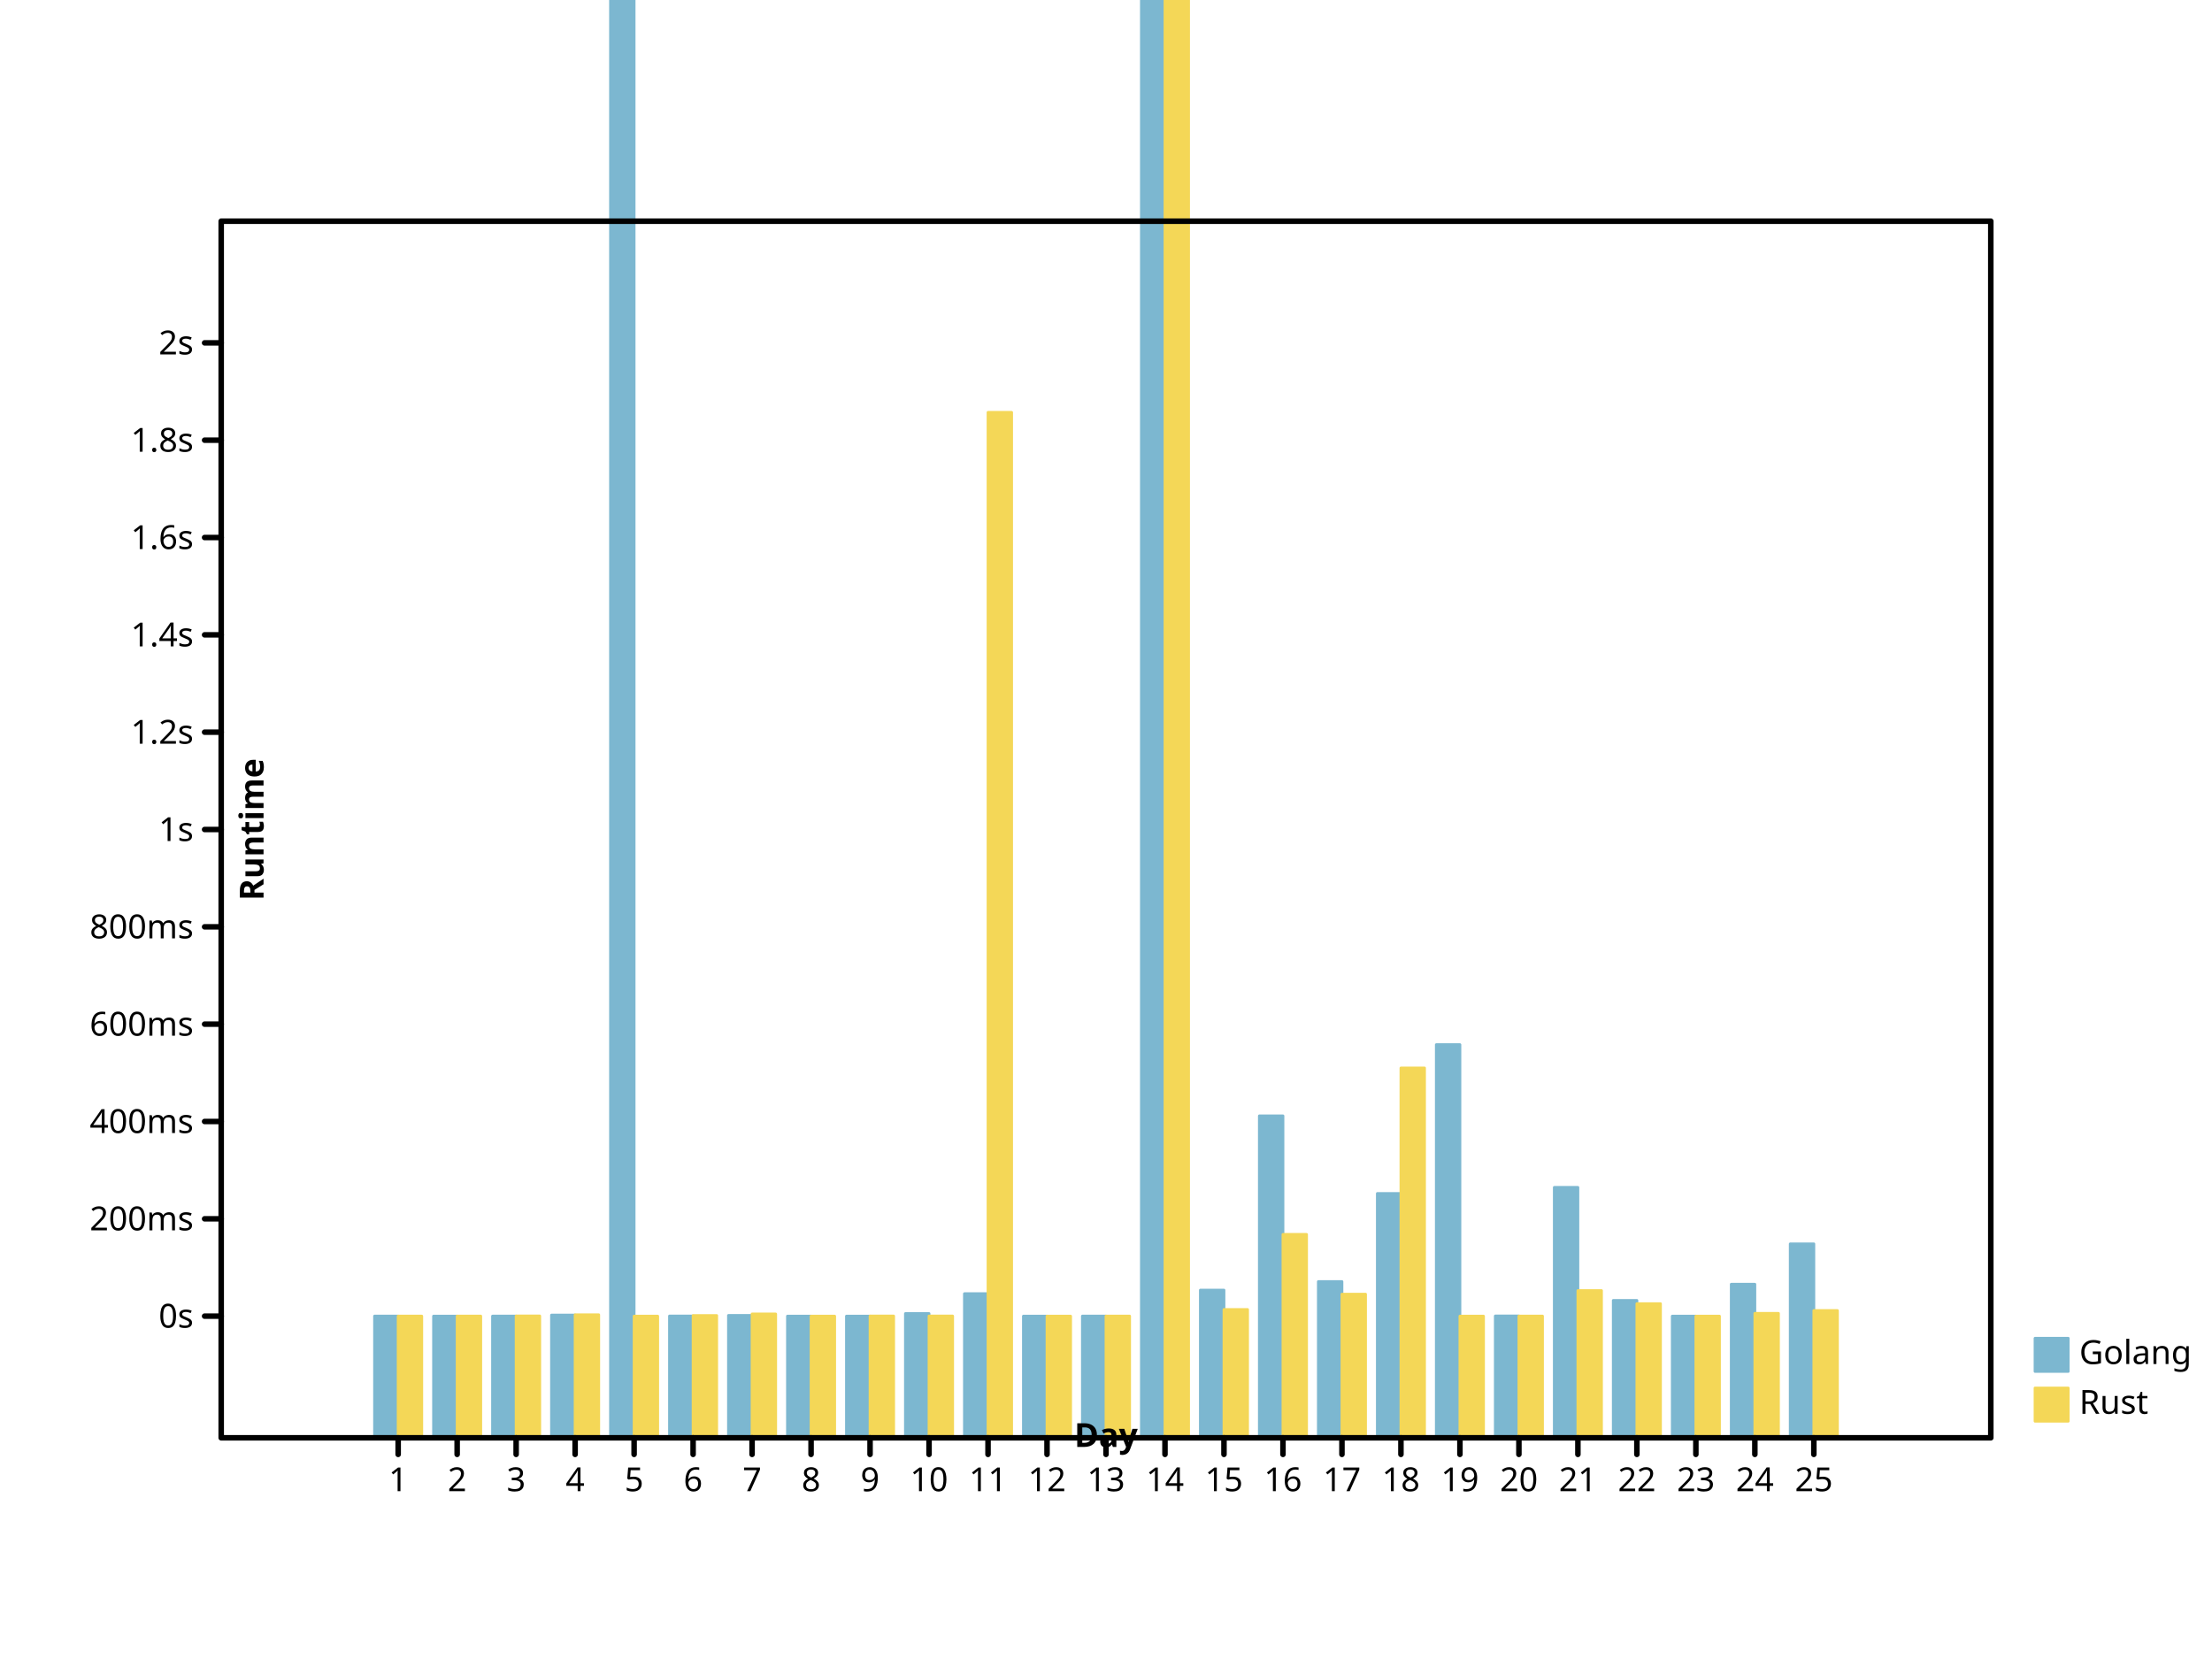
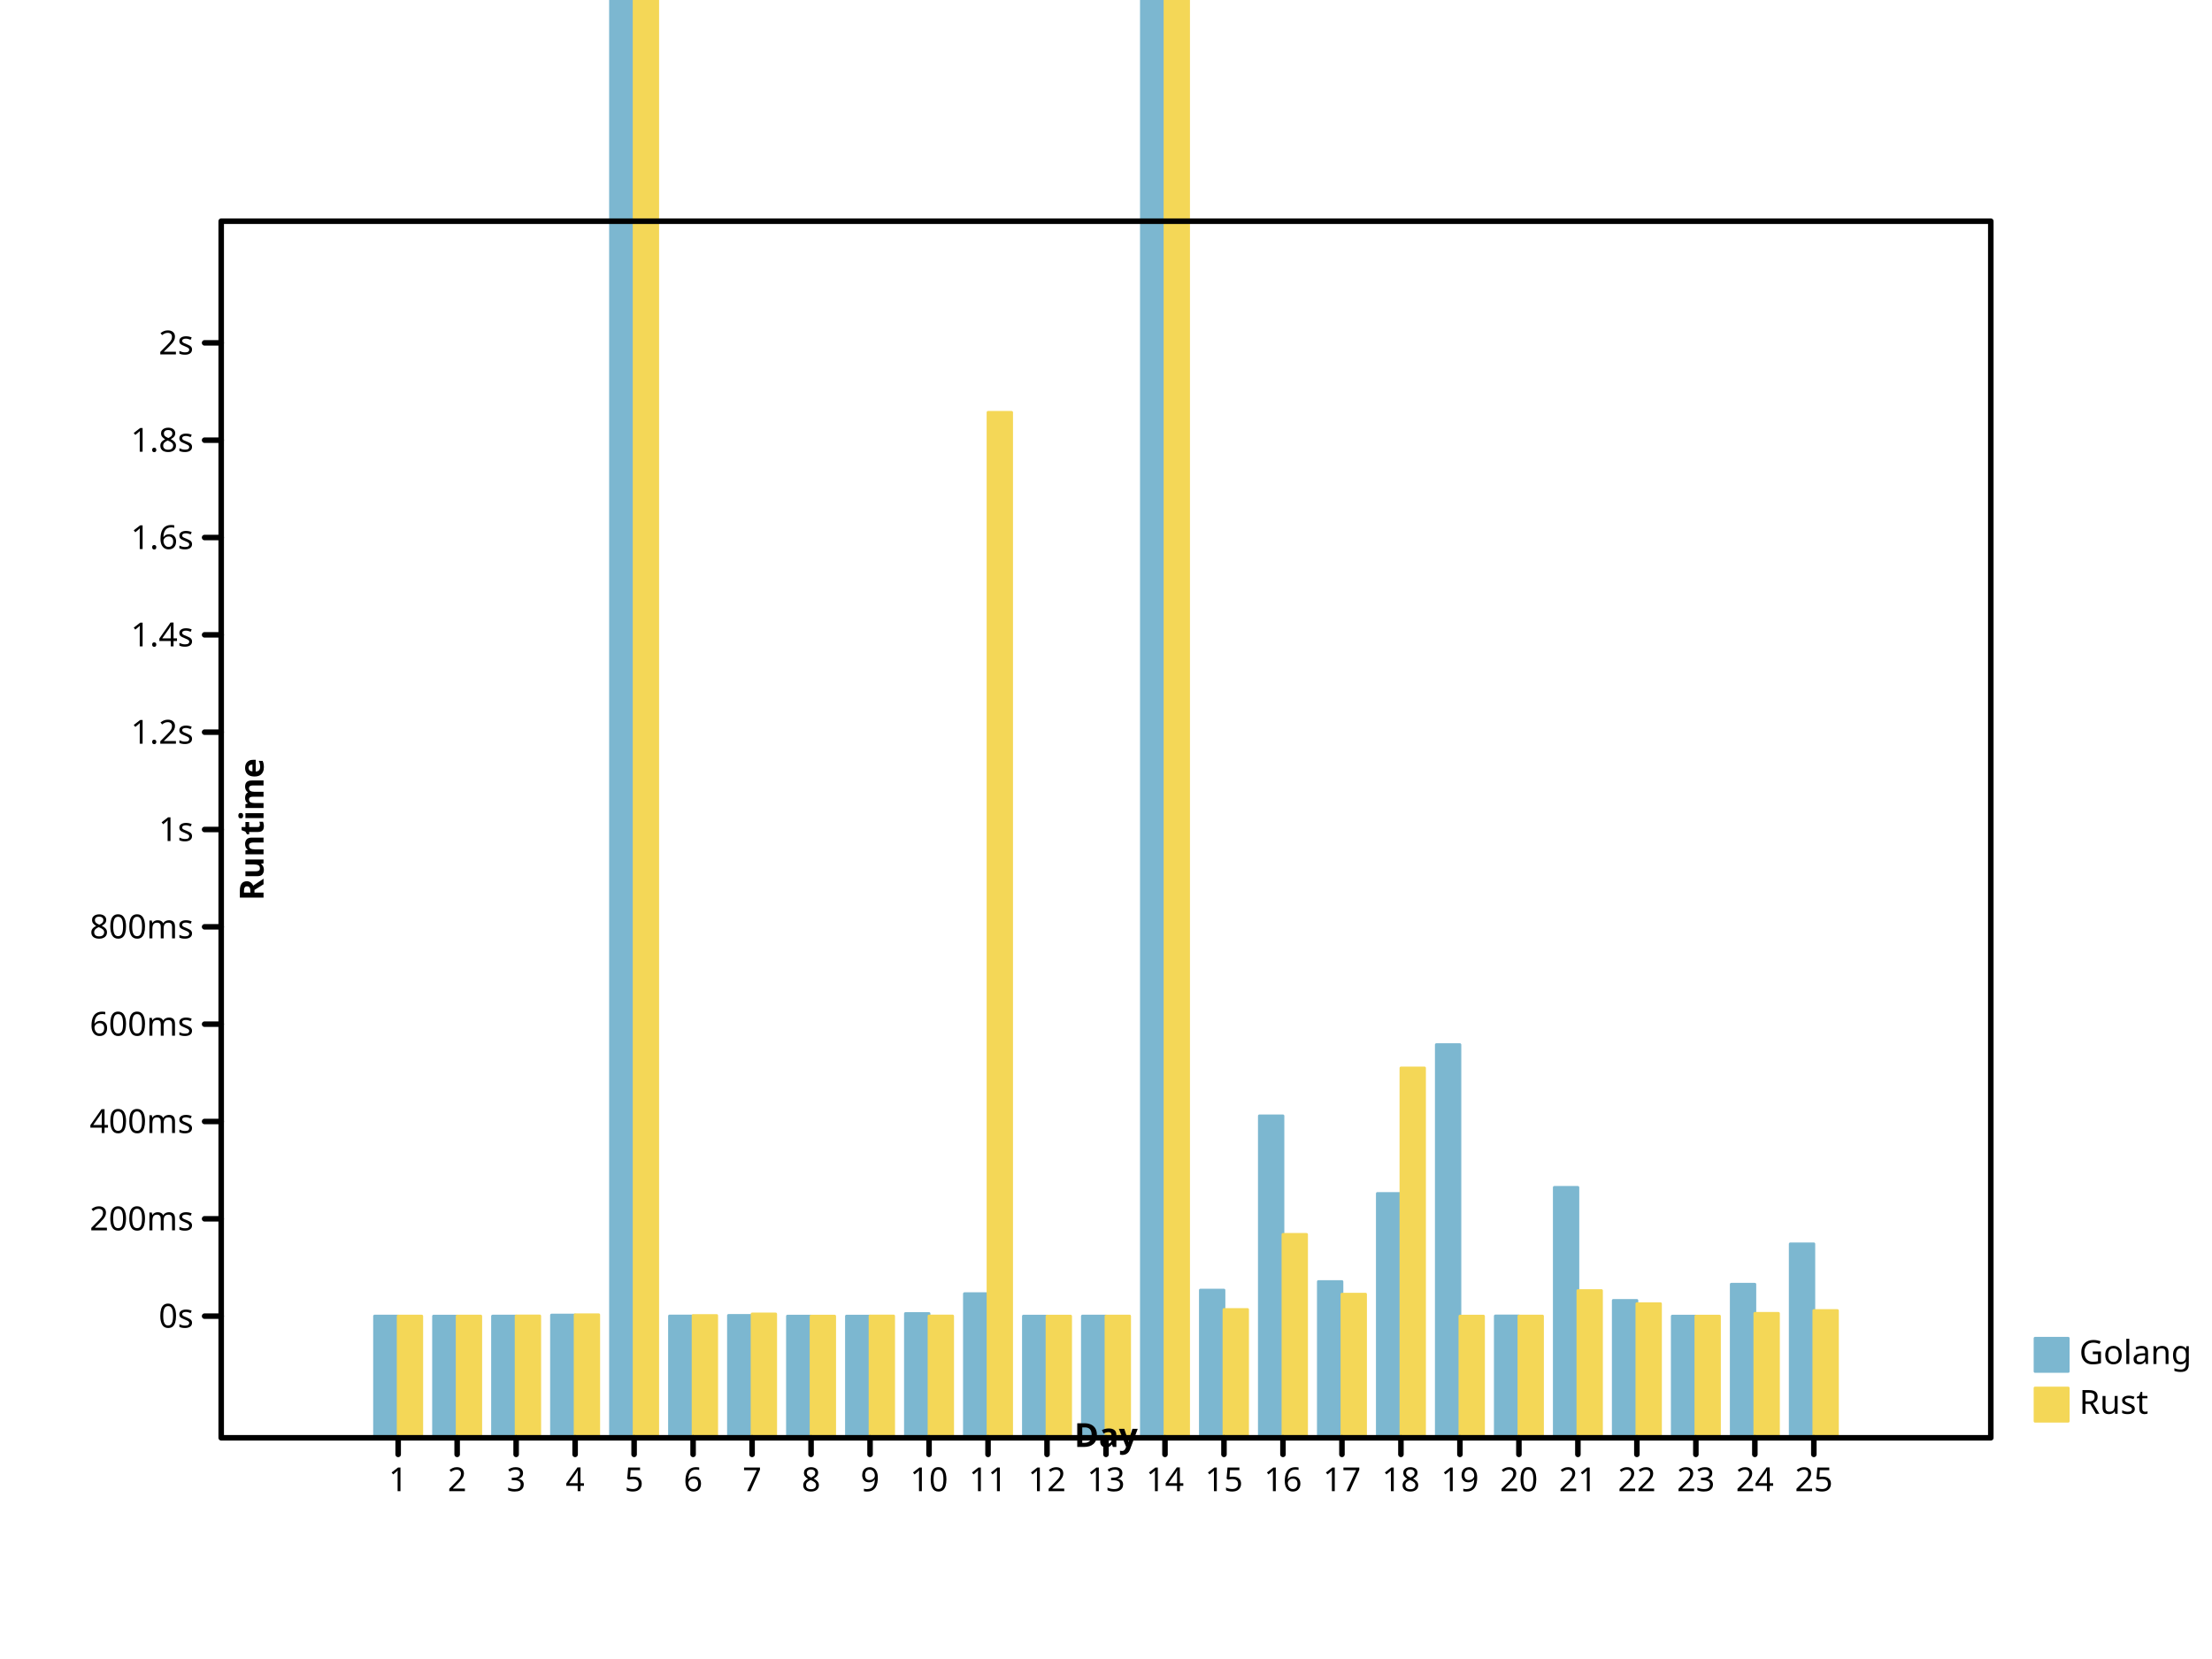
- <svg xmlns="http://www.w3.org/2000/svg" preserveAspectRatio="xMidYMid meet" width="800" height="600" viewbox="0 0 800 600">
+ <svg xmlns="http://www.w3.org/2000/svg" viewbox="0 0 800 600" preserveAspectRatio="xMidYMid meet" width="800" height="600">
  <defs>
-     <marker markerWidth="2%" markerHeight="2%" id="circle" viewBox="0 0 10 10 " refX="5" refY="5" markerUnits="userSpaceOnUse">
+     <marker viewBox="0 0 10 10 " refX="5" refY="5" markerUnits="userSpaceOnUse" markerWidth="2%" markerHeight="2%" id="circle">
      <circle cy="5" r="3" fill="none" stroke="black" cx="5" />
    </marker>
-     <marker refY="5" markerUnits="userSpaceOnUse" markerWidth="2%" markerHeight="2%" id="filled-circle" viewBox="0 0 10 10 " refX="5">
-       <circle fill="black" stroke="none" cx="5" cy="5" r="3" />
+     <marker markerUnits="userSpaceOnUse" markerWidth="2%" markerHeight="2%" id="filled-circle" viewBox="0 0 10 10 " refX="5" refY="5">
+       <circle cy="5" r="3" fill="black" stroke="none" cx="5" />
    </marker>
-     <marker markerWidth="2%" markerHeight="2%" id="square" viewBox="0 0 10 10 " refX="5" refY="5" markerUnits="userSpaceOnUse">
-       <rect fill="none" stroke="black" x="2" y="2" width="6" height="6" />
+     <marker markerHeight="2%" id="square" viewBox="0 0 10 10 " refX="5" refY="5" markerUnits="userSpaceOnUse" markerWidth="2%">
+       <rect stroke="black" x="2" y="2" width="6" height="6" fill="none" />
    </marker>
-     <marker id="filled-square" viewBox="0 0 10 10 " refX="5" refY="5" markerUnits="userSpaceOnUse" markerWidth="2%" markerHeight="2%">
-       <rect height="6" fill="black" stroke="none" x="2" y="2" width="6" />
+     <marker refY="5" markerUnits="userSpaceOnUse" markerWidth="2%" markerHeight="2%" id="filled-square" viewBox="0 0 10 10 " refX="5">
+       <rect fill="black" stroke="none" x="2" y="2" width="6" height="6" />
    </marker>
  </defs>
-   <g stroke-width="1px" stroke-linecap="round" stroke-linejoin="round" transform="translate(80 520 )scale(1 -1 )" fill="hsl(198, 47%, 65%)" stroke="hsl(198, 47%, 65%)">
-     <rect vector-effect="non-scaling-stroke" x="5.546667e+01" y="0" width="8.533333e+00" height="4.402293e+01" />
-     <rect width="8.533333e+00" height="4.400316e+01" vector-effect="non-scaling-stroke" x="7.680000e+01" y="0" />
-     <rect width="8.533333e+00" height="4.401297e+01" vector-effect="non-scaling-stroke" x="9.813333e+01" y="0" />
+   <g transform="translate(80 520 )scale(1 -1 )" fill="hsl(198, 47%, 65%)" stroke="hsl(198, 47%, 65%)" stroke-width="1px" stroke-linecap="round" stroke-linejoin="round">
+     <rect width="8.533333e+00" height="4.402293e+01" vector-effect="non-scaling-stroke" x="5.546667e+01" y="0" />
+     <rect x="7.680000e+01" y="0" width="8.533333e+00" height="4.400316e+01" vector-effect="non-scaling-stroke" />
+     <rect vector-effect="non-scaling-stroke" x="9.813333e+01" y="0" width="8.533333e+00" height="4.401297e+01" />
    <rect y="0" width="8.533333e+00" height="4.438271e+01" vector-effect="non-scaling-stroke" x="1.194667e+02" />
-     <rect width="8.533333e+00" height="1.070238e+03" vector-effect="non-scaling-stroke" x="1.408000e+02" y="0" />
-     <rect width="8.533333e+00" height="4.404357e+01" vector-effect="non-scaling-stroke" x="1.621333e+02" y="0" />
+     <rect y="0" width="8.533333e+00" height="1.070238e+03" vector-effect="non-scaling-stroke" x="1.408000e+02" />
+     <rect y="0" width="8.533333e+00" height="4.404357e+01" vector-effect="non-scaling-stroke" x="1.621333e+02" />
    <rect width="8.533333e+00" height="4.425931e+01" vector-effect="non-scaling-stroke" x="1.834667e+02" y="0" />
-     <rect height="4.400113e+01" vector-effect="non-scaling-stroke" x="2.048000e+02" y="0" width="8.533333e+00" />
-     <rect y="0" width="8.533333e+00" height="4.400384e+01" vector-effect="non-scaling-stroke" x="2.261333e+02" />
+     <rect y="0" width="8.533333e+00" height="4.400113e+01" vector-effect="non-scaling-stroke" x="2.048000e+02" />
+     <rect vector-effect="non-scaling-stroke" x="2.261333e+02" y="0" width="8.533333e+00" height="4.400384e+01" />
    <rect vector-effect="non-scaling-stroke" x="2.474667e+02" y="0" width="8.533333e+00" height="4.493408e+01" />
-     <rect y="0" width="8.533333e+00" height="5.211978e+01" vector-effect="non-scaling-stroke" x="2.688000e+02" />
-     <rect x="2.901333e+02" y="0" width="8.533333e+00" height="4.400078e+01" vector-effect="non-scaling-stroke" />
+     <rect vector-effect="non-scaling-stroke" x="2.688000e+02" y="0" width="8.533333e+00" height="5.211978e+01" />
+     <rect width="8.533333e+00" height="4.400078e+01" vector-effect="non-scaling-stroke" x="2.901333e+02" y="0" />
    <rect vector-effect="non-scaling-stroke" x="3.114667e+02" y="0" width="8.533333e+00" height="4.402171e+01" />
    <rect vector-effect="non-scaling-stroke" x="3.328000e+02" y="0" width="8.533333e+00" height="2.288627e+03" />
-     <rect height="5.340787e+01" vector-effect="non-scaling-stroke" x="3.541333e+02" y="0" width="8.533333e+00" />
-     <rect vector-effect="non-scaling-stroke" x="3.754667e+02" y="0" width="8.533333e+00" height="1.164259e+02" />
-     <rect y="0" width="8.533333e+00" height="5.650044e+01" vector-effect="non-scaling-stroke" x="3.968000e+02" />
-     <rect height="8.836078e+01" vector-effect="non-scaling-stroke" x="4.181333e+02" y="0" width="8.533333e+00" />
-     <rect y="0" width="8.533333e+00" height="1.421884e+02" vector-effect="non-scaling-stroke" x="4.394667e+02" />
-     <rect x="4.608000e+02" y="0" width="8.533333e+00" height="4.406033e+01" vector-effect="non-scaling-stroke" />
-     <rect height="9.056425e+01" vector-effect="non-scaling-stroke" x="4.821333e+02" y="0" width="8.533333e+00" />
-     <rect vector-effect="non-scaling-stroke" x="5.034667e+02" y="0" width="8.533333e+00" height="4.968340e+01" />
-     <rect y="0" width="8.533333e+00" height="4.400187e+01" vector-effect="non-scaling-stroke" x="5.248000e+02" />
-     <rect vector-effect="non-scaling-stroke" x="5.461333e+02" y="0" width="8.533333e+00" height="5.553694e+01" />
-     <rect x="5.674667e+02" y="0" width="8.533333e+00" height="7.013672e+01" vector-effect="non-scaling-stroke" />
+     <rect width="8.533333e+00" height="5.340787e+01" vector-effect="non-scaling-stroke" x="3.541333e+02" y="0" />
+     <rect x="3.754667e+02" y="0" width="8.533333e+00" height="1.164259e+02" vector-effect="non-scaling-stroke" />
+     <rect width="8.533333e+00" height="5.650044e+01" vector-effect="non-scaling-stroke" x="3.968000e+02" y="0" />
+     <rect x="4.181333e+02" y="0" width="8.533333e+00" height="8.836078e+01" vector-effect="non-scaling-stroke" />
+     <rect x="4.394667e+02" y="0" width="8.533333e+00" height="1.421884e+02" vector-effect="non-scaling-stroke" />
+     <rect vector-effect="non-scaling-stroke" x="4.608000e+02" y="0" width="8.533333e+00" height="4.406033e+01" />
+     <rect vector-effect="non-scaling-stroke" x="4.821333e+02" y="0" width="8.533333e+00" height="9.056425e+01" />
+     <rect x="5.034667e+02" y="0" width="8.533333e+00" height="4.968340e+01" vector-effect="non-scaling-stroke" />
+     <rect vector-effect="non-scaling-stroke" x="5.248000e+02" y="0" width="8.533333e+00" height="4.400187e+01" />
+     <rect x="5.461333e+02" y="0" width="8.533333e+00" height="5.553694e+01" vector-effect="non-scaling-stroke" />
+     <rect y="0" width="8.533333e+00" height="7.013672e+01" vector-effect="non-scaling-stroke" x="5.674667e+02" />
  </g>
-   <g stroke-linejoin="round" transform="translate(80 520 )scale(1 -1 )" fill="hsl(49, 88%, 65%)" stroke="hsl(49, 88%, 65%)" stroke-width="1px" stroke-linecap="round">
-     <rect width="8.533333e+00" height="4.401393e+01" vector-effect="non-scaling-stroke" x="64" y="0" />
+   <g stroke-linecap="round" stroke-linejoin="round" transform="translate(80 520 )scale(1 -1 )" fill="hsl(49, 88%, 65%)" stroke="hsl(49, 88%, 65%)" stroke-width="1px">
+     <rect y="0" width="8.533333e+00" height="4.401393e+01" vector-effect="non-scaling-stroke" x="64" />
    <rect width="8.533333e+00" height="4.402474e+01" vector-effect="non-scaling-stroke" x="8.533333e+01" y="0" />
    <rect height="4.406841e+01" vector-effect="non-scaling-stroke" x="1.066667e+02" y="0" width="8.533333e+00" />
-     <rect height="4.450029e+01" vector-effect="non-scaling-stroke" x="128" y="0" width="8.533333e+00" />
-     <rect vector-effect="non-scaling-stroke" x="1.493333e+02" y="0" width="8.533333e+00" height="44" />
-     <rect vector-effect="non-scaling-stroke" x="1.706667e+02" y="0" width="8.533333e+00" height="4.422489e+01" />
-     <rect vector-effect="non-scaling-stroke" x="192" y="0" width="8.533333e+00" height="4.478278e+01" />
+     <rect vector-effect="non-scaling-stroke" x="128" y="0" width="8.533333e+00" height="4.450029e+01" />
+     <rect x="1.493333e+02" y="0" width="8.533333e+00" height="1.482477e+03" vector-effect="non-scaling-stroke" />
+     <rect x="1.706667e+02" y="0" width="8.533333e+00" height="4.422489e+01" vector-effect="non-scaling-stroke" />
+     <rect height="4.478278e+01" vector-effect="non-scaling-stroke" x="192" y="0" width="8.533333e+00" />
    <rect y="0" width="8.533333e+00" height="4.400376e+01" vector-effect="non-scaling-stroke" x="2.133333e+02" />
-     <rect vector-effect="non-scaling-stroke" x="2.346667e+02" y="0" width="8.533333e+00" height="4.404839e+01" />
+     <rect x="2.346667e+02" y="0" width="8.533333e+00" height="4.404839e+01" vector-effect="non-scaling-stroke" />
    <rect y="0" width="8.533333e+00" height="4.404573e+01" vector-effect="non-scaling-stroke" x="2.560000e+02" />
-     <rect vector-effect="non-scaling-stroke" x="2.773333e+02" y="0" width="8.533333e+00" height="3.708628e+02" />
-     <rect vector-effect="non-scaling-stroke" x="2.986667e+02" y="0" width="8.533333e+00" height="4.400061e+01" />
-     <rect vector-effect="non-scaling-stroke" x="320" y="0" width="8.533333e+00" height="4.403175e+01" />
-     <rect width="8.533333e+00" height="9.722081e+03" vector-effect="non-scaling-stroke" x="3.413333e+02" y="0" />
-     <rect height="4.640141e+01" vector-effect="non-scaling-stroke" x="3.626667e+02" y="0" width="8.533333e+00" />
-     <rect height="7.356190e+01" vector-effect="non-scaling-stroke" x="384" y="0" width="8.533333e+00" />
-     <rect vector-effect="non-scaling-stroke" x="4.053333e+02" y="0" width="8.533333e+00" height="5.194732e+01" />
-     <rect width="8.533333e+00" height="1.337494e+02" vector-effect="non-scaling-stroke" x="4.266667e+02" y="0" />
-     <rect vector-effect="non-scaling-stroke" x="448" y="0" width="8.533333e+00" height="4.400001e+01" />
+     <rect width="8.533333e+00" height="3.708628e+02" vector-effect="non-scaling-stroke" x="2.773333e+02" y="0" />
+     <rect height="4.400061e+01" vector-effect="non-scaling-stroke" x="2.986667e+02" y="0" width="8.533333e+00" />
+     <rect height="4.403175e+01" vector-effect="non-scaling-stroke" x="320" y="0" width="8.533333e+00" />
+     <rect y="0" width="8.533333e+00" height="9.722081e+03" vector-effect="non-scaling-stroke" x="3.413333e+02" />
+     <rect y="0" width="8.533333e+00" height="4.640141e+01" vector-effect="non-scaling-stroke" x="3.626667e+02" />
+     <rect x="384" y="0" width="8.533333e+00" height="7.356190e+01" vector-effect="non-scaling-stroke" />
+     <rect x="4.053333e+02" y="0" width="8.533333e+00" height="5.194732e+01" vector-effect="non-scaling-stroke" />
+     <rect vector-effect="non-scaling-stroke" x="4.266667e+02" y="0" width="8.533333e+00" height="1.337494e+02" />
+     <rect x="448" y="0" width="8.533333e+00" height="4.400001e+01" vector-effect="non-scaling-stroke" />
    <rect x="4.693333e+02" y="0" width="8.533333e+00" height="4.402899e+01" vector-effect="non-scaling-stroke" />
-     <rect vector-effect="non-scaling-stroke" x="4.906667e+02" y="0" width="8.533333e+00" height="5.324387e+01" />
-     <rect vector-effect="non-scaling-stroke" x="512" y="0" width="8.533333e+00" height="4.851195e+01" />
-     <rect y="0" width="8.533333e+00" height="4.400145e+01" vector-effect="non-scaling-stroke" x="5.333333e+02" />
-     <rect vector-effect="non-scaling-stroke" x="5.546667e+02" y="0" width="8.533333e+00" height="4.500477e+01" />
-     <rect vector-effect="non-scaling-stroke" x="576" y="0" width="8.533333e+00" height="4.601812e+01" />
+     <rect y="0" width="8.533333e+00" height="5.324387e+01" vector-effect="non-scaling-stroke" x="4.906667e+02" />
+     <rect height="4.851195e+01" vector-effect="non-scaling-stroke" x="512" y="0" width="8.533333e+00" />
+     <rect width="8.533333e+00" height="4.400145e+01" vector-effect="non-scaling-stroke" x="5.333333e+02" y="0" />
+     <rect x="5.546667e+02" y="0" width="8.533333e+00" height="4.500477e+01" vector-effect="non-scaling-stroke" />
+     <rect x="576" y="0" width="8.533333e+00" height="4.601812e+01" vector-effect="non-scaling-stroke" />
  </g>
-   <g fill="hsl(198, 47%, 65%)" stroke="hsl(198, 47%, 65%)" stroke-linecap="round" text-anchor="start" stroke-width="1px" stroke-linejoin="round" font-family="sans-serif" font-size="12px" font-style="normal" font-weight="normal" dominant-baseline="hanging">
-     <rect width="12" height="12" vector-effect="non-scaling-stroke" x="736" y="484" />
-     <g fill="black" stroke="black">
-       <text dominant-baseline="hanging" stroke="none" vector-effect="non-scaling-stroke" x="752" y="484">Golang</text>
+   <g stroke="hsl(198, 47%, 65%)" font-family="sans-serif" font-size="12px" font-style="normal" font-weight="normal" fill="hsl(198, 47%, 65%)" stroke-linecap="round" stroke-linejoin="round" text-anchor="start" dominant-baseline="hanging" stroke-width="1px">
+     <rect x="736" y="484" width="12" height="12" vector-effect="non-scaling-stroke" />
+     <g stroke="black" fill="black">
+       <text vector-effect="non-scaling-stroke" x="752" y="484" dominant-baseline="hanging" stroke="none">Golang</text>
    </g>
-     <g font-size="12px" font-weight="normal" stroke-width="1px" stroke-linejoin="round" dominant-baseline="hanging" fill="hsl(49, 88%, 65%)" font-style="normal" text-anchor="start" stroke-linecap="round" font-family="sans-serif" stroke="hsl(49, 88%, 65%)">
-       <rect vector-effect="non-scaling-stroke" x="736" y="502" width="12" height="12" />
+     <g fill="hsl(49, 88%, 65%)" stroke-linecap="round" stroke-linejoin="round" font-size="12px" font-weight="normal" dominant-baseline="hanging" stroke="hsl(49, 88%, 65%)" stroke-width="1px" font-family="sans-serif" text-anchor="start" font-style="normal">
+       <rect x="736" y="502" width="12" height="12" vector-effect="non-scaling-stroke" />
      <g fill="black" stroke="black">
-         <text vector-effect="non-scaling-stroke" x="752" y="502" dominant-baseline="hanging" stroke="none">Rust</text>
-         <g stroke-width="2px" dominant-baseline="hanging" text-anchor="start" font-weight="normal" stroke-linejoin="round" fill="none" font-family="sans-serif" font-size="12px" font-style="normal" stroke-linecap="round">
-           <rect vector-effect="non-scaling-stroke" x="80" y="80" width="640" height="440" />
+         <text y="502" dominant-baseline="hanging" stroke="none" vector-effect="non-scaling-stroke" x="752">Rust</text>
+         <g font-size="12px" fill="none" font-family="sans-serif" dominant-baseline="hanging" stroke-linecap="round" text-anchor="start" font-style="normal" font-weight="normal" stroke-linejoin="round" stroke-width="2px">
+           <rect x="80" y="80" width="640" height="440" vector-effect="non-scaling-stroke" />
        </g>
-         <g stroke-width="2px" stroke-linecap="round" font-family="sans-serif" dominant-baseline="hanging" stroke="black" fill="none" stroke-linejoin="round" font-size="12px" font-style="normal" font-weight="normal" text-anchor="start" transform="translate(80 520 )scale(1 -1 )">
-           <path d="M64,0 L64,-6 M8.533333e+01,0 L8.533333e+01,-6 M1.066667e+02,0 L1.066667e+02,-6 M128,0 L128,-6 M1.493333e+02,0 L1.493333e+02,-6 M1.706667e+02,0 L1.706667e+02,-6 M192,0 L192,-6 M2.133333e+02,0 L2.133333e+02,-6 M2.346667e+02,0 L2.346667e+02,-6 M256,0 L256,-6 M2.773333e+02,0 L2.773333e+02,-6 M2.986667e+02,0 L2.986667e+02,-6 M320,0 L320,-6 M3.413333e+02,0 L3.413333e+02,-6 M3.626667e+02,0 L3.626667e+02,-6 M384,0 L384,-6 M4.053333e+02,0 L4.053333e+02,-6 M4.266667e+02,0 L4.266667e+02,-6 M448,0 L448,-6 M4.693333e+02,0 L4.693333e+02,-6 M4.906667e+02,0 L4.906667e+02,-6 M512,0 L512,-6 M5.333333e+02,0 L5.333333e+02,-6 M5.546667e+02,0 L5.546667e+02,-6 M576,0 L576,-6 " vector-effect="non-scaling-stroke" />
+         <g stroke-linecap="round" stroke-linejoin="round" fill="none" stroke-width="2px" font-style="normal" dominant-baseline="hanging" stroke="black" text-anchor="start" transform="translate(80 520 )scale(1 -1 )" font-family="sans-serif" font-size="12px" font-weight="normal">
+           <path vector-effect="non-scaling-stroke" d="M64,0 L64,-6 M8.533333e+01,0 L8.533333e+01,-6 M1.066667e+02,0 L1.066667e+02,-6 M128,0 L128,-6 M1.493333e+02,0 L1.493333e+02,-6 M1.706667e+02,0 L1.706667e+02,-6 M192,0 L192,-6 M2.133333e+02,0 L2.133333e+02,-6 M2.346667e+02,0 L2.346667e+02,-6 M256,0 L256,-6 M2.773333e+02,0 L2.773333e+02,-6 M2.986667e+02,0 L2.986667e+02,-6 M320,0 L320,-6 M3.413333e+02,0 L3.413333e+02,-6 M3.626667e+02,0 L3.626667e+02,-6 M384,0 L384,-6 M4.053333e+02,0 L4.053333e+02,-6 M4.266667e+02,0 L4.266667e+02,-6 M448,0 L448,-6 M4.693333e+02,0 L4.693333e+02,-6 M4.906667e+02,0 L4.906667e+02,-6 M512,0 L512,-6 M5.333333e+02,0 L5.333333e+02,-6 M5.546667e+02,0 L5.546667e+02,-6 M576,0 L576,-6 " />
        </g>
-         <g text-anchor="middle" font-family="sans-serif" font-style="normal" dominant-baseline="hanging" transform="translate(80 520 )scale(1 1 )" fill="black" stroke="black" stroke-width="2px" stroke-linecap="round" stroke-linejoin="round" font-size="12px" font-weight="normal">
-           <text vector-effect="non-scaling-stroke" x="64" y="10" dominant-baseline="hanging" stroke="none">1</text>
-           <text stroke="none" vector-effect="non-scaling-stroke" x="8.533333e+01" y="10" dominant-baseline="hanging">2</text>
+         <g text-anchor="middle" stroke-linejoin="round" font-size="12px" stroke-width="2px" font-weight="normal" dominant-baseline="hanging" stroke="black" font-family="sans-serif" transform="translate(80 520 )scale(1 1 )" fill="black" stroke-linecap="round" font-style="normal">
+           <text y="10" dominant-baseline="hanging" stroke="none" vector-effect="non-scaling-stroke" x="64">1</text>
+           <text x="8.533333e+01" y="10" dominant-baseline="hanging" stroke="none" vector-effect="non-scaling-stroke">2</text>
          <text stroke="none" vector-effect="non-scaling-stroke" x="1.066667e+02" y="10" dominant-baseline="hanging">3</text>
-           <text stroke="none" vector-effect="non-scaling-stroke" x="128" y="10" dominant-baseline="hanging">4</text>
+           <text x="128" y="10" dominant-baseline="hanging" stroke="none" vector-effect="non-scaling-stroke">4</text>
          <text stroke="none" vector-effect="non-scaling-stroke" x="1.493333e+02" y="10" dominant-baseline="hanging">5</text>
-           <text dominant-baseline="hanging" stroke="none" vector-effect="non-scaling-stroke" x="1.706667e+02" y="10">6</text>
-           <text x="192" y="10" dominant-baseline="hanging" stroke="none" vector-effect="non-scaling-stroke">7</text>
-           <text stroke="none" vector-effect="non-scaling-stroke" x="2.133333e+02" y="10" dominant-baseline="hanging">8</text>
-           <text stroke="none" vector-effect="non-scaling-stroke" x="2.346667e+02" y="10" dominant-baseline="hanging">9</text>
-           <text stroke="none" vector-effect="non-scaling-stroke" x="256" y="10" dominant-baseline="hanging">10</text>
-           <text stroke="none" vector-effect="non-scaling-stroke" x="2.773333e+02" y="10" dominant-baseline="hanging">11</text>
-           <text stroke="none" vector-effect="non-scaling-stroke" x="2.986667e+02" y="10" dominant-baseline="hanging">12</text>
+           <text stroke="none" vector-effect="non-scaling-stroke" x="1.706667e+02" y="10" dominant-baseline="hanging">6</text>
+           <text vector-effect="non-scaling-stroke" x="192" y="10" dominant-baseline="hanging" stroke="none">7</text>
+           <text dominant-baseline="hanging" stroke="none" vector-effect="non-scaling-stroke" x="2.133333e+02" y="10">8</text>
+           <text x="2.346667e+02" y="10" dominant-baseline="hanging" stroke="none" vector-effect="non-scaling-stroke">9</text>
+           <text x="256" y="10" dominant-baseline="hanging" stroke="none" vector-effect="non-scaling-stroke">10</text>
+           <text dominant-baseline="hanging" stroke="none" vector-effect="non-scaling-stroke" x="2.773333e+02" y="10">11</text>
+           <text dominant-baseline="hanging" stroke="none" vector-effect="non-scaling-stroke" x="2.986667e+02" y="10">12</text>
          <text vector-effect="non-scaling-stroke" x="320" y="10" dominant-baseline="hanging" stroke="none">13</text>
-           <text x="3.413333e+02" y="10" dominant-baseline="hanging" stroke="none" vector-effect="non-scaling-stroke">14</text>
-           <text x="3.626667e+02" y="10" dominant-baseline="hanging" stroke="none" vector-effect="non-scaling-stroke">15</text>
-           <text dominant-baseline="hanging" stroke="none" vector-effect="non-scaling-stroke" x="384" y="10">16</text>
-           <text stroke="none" vector-effect="non-scaling-stroke" x="4.053333e+02" y="10" dominant-baseline="hanging">17</text>
-           <text stroke="none" vector-effect="non-scaling-stroke" x="4.266667e+02" y="10" dominant-baseline="hanging">18</text>
-           <text y="10" dominant-baseline="hanging" stroke="none" vector-effect="non-scaling-stroke" x="448">19</text>
-           <text stroke="none" vector-effect="non-scaling-stroke" x="4.693333e+02" y="10" dominant-baseline="hanging">20</text>
+           <text dominant-baseline="hanging" stroke="none" vector-effect="non-scaling-stroke" x="3.413333e+02" y="10">14</text>
+           <text dominant-baseline="hanging" stroke="none" vector-effect="non-scaling-stroke" x="3.626667e+02" y="10">15</text>
+           <text x="384" y="10" dominant-baseline="hanging" stroke="none" vector-effect="non-scaling-stroke">16</text>
+           <text dominant-baseline="hanging" stroke="none" vector-effect="non-scaling-stroke" x="4.053333e+02" y="10">17</text>
+           <text x="4.266667e+02" y="10" dominant-baseline="hanging" stroke="none" vector-effect="non-scaling-stroke">18</text>
+           <text stroke="none" vector-effect="non-scaling-stroke" x="448" y="10" dominant-baseline="hanging">19</text>
+           <text dominant-baseline="hanging" stroke="none" vector-effect="non-scaling-stroke" x="4.693333e+02" y="10">20</text>
          <text stroke="none" vector-effect="non-scaling-stroke" x="4.906667e+02" y="10" dominant-baseline="hanging">21</text>
          <text dominant-baseline="hanging" stroke="none" vector-effect="non-scaling-stroke" x="512" y="10">22</text>
          <text x="5.333333e+02" y="10" dominant-baseline="hanging" stroke="none" vector-effect="non-scaling-stroke">23</text>
-           <text stroke="none" vector-effect="non-scaling-stroke" x="5.546667e+02" y="10" dominant-baseline="hanging">24</text>
-           <text vector-effect="non-scaling-stroke" x="576" y="10" dominant-baseline="hanging" stroke="none">25</text>
+           <text vector-effect="non-scaling-stroke" x="5.546667e+02" y="10" dominant-baseline="hanging" stroke="none">24</text>
+           <text x="576" y="10" dominant-baseline="hanging" stroke="none" vector-effect="non-scaling-stroke">25</text>
        </g>
-         <g font-style="normal" dominant-baseline="baseline" stroke="black" stroke-linejoin="round" font-family="sans-serif" font-size="12px" font-weight="bold" text-anchor="middle" stroke-width="2px" stroke-linecap="round" fill="black" transform="translate(80 520 )scale(1 1 )rotate(0 0 0 )">
-           <text stroke="none" vector-effect="non-scaling-stroke" x="320" y="-6" dominant-baseline="baseline">Day</text>
+         <g fill="black" transform="translate(80 520 )scale(1 1 )rotate(0 0 0 )" dominant-baseline="baseline" stroke-width="2px" font-family="sans-serif" stroke-linecap="round" stroke-linejoin="round" text-anchor="middle" stroke="black" font-size="12px" font-style="normal" font-weight="bold">
+           <text dominant-baseline="baseline" stroke="none" vector-effect="non-scaling-stroke" x="320" y="-6">Day</text>
        </g>
-         <g transform="translate(80 520 )scale(1 -1 )" fill="black" stroke="black" stroke-width="2px" stroke-linejoin="round" font-size="12px" dominant-baseline="baseline" text-anchor="middle" stroke-linecap="round" font-family="sans-serif" font-style="normal" font-weight="bold">
+         <g transform="translate(80 520 )scale(1 -1 )" stroke-linecap="round" text-anchor="middle" font-weight="bold" dominant-baseline="baseline" stroke="black" stroke-width="2px" font-family="sans-serif" font-size="12px" fill="black" stroke-linejoin="round" font-style="normal">
          <path vector-effect="non-scaling-stroke" d="M0,44 L-6,44 M0,7.920000e+01 L-6,7.920000e+01 M0,1.144000e+02 L-6,1.144000e+02 M0,1.496000e+02 L-6,1.496000e+02 M0,1.848000e+02 L-6,1.848000e+02 M0,220 L-6,220 M0,2.552000e+02 L-6,2.552000e+02 M0,2.904000e+02 L-6,2.904000e+02 M0,3.256000e+02 L-6,3.256000e+02 M0,3.608000e+02 L-6,3.608000e+02 M0,396 L-6,396 " />
        </g>
-         <g transform="translate(80 520 )scale(1 1 )" fill="black" stroke="black" font-family="sans-serif" font-size="12px" text-anchor="end" stroke-linecap="round" dominant-baseline="middle" stroke-linejoin="round" font-style="normal" font-weight="normal" stroke-width="2px">
+         <g stroke-width="2px" fill="black" stroke-linecap="round" font-weight="normal" stroke="black" font-family="sans-serif" font-size="12px" font-style="normal" stroke-linejoin="round" text-anchor="end" transform="translate(80 520 )scale(1 1 )" dominant-baseline="middle">
          <text dominant-baseline="middle" stroke="none" vector-effect="non-scaling-stroke" x="-10" y="-44">0s</text>
-           <text x="-10" y="-7.920000e+01" dominant-baseline="middle" stroke="none" vector-effect="non-scaling-stroke">200ms</text>
-           <text vector-effect="non-scaling-stroke" x="-10" y="-1.144000e+02" dominant-baseline="middle" stroke="none">400ms</text>
-           <text vector-effect="non-scaling-stroke" x="-10" y="-1.496000e+02" dominant-baseline="middle" stroke="none">600ms</text>
-           <text dominant-baseline="middle" stroke="none" vector-effect="non-scaling-stroke" x="-10" y="-1.848000e+02">800ms</text>
-           <text stroke="none" vector-effect="non-scaling-stroke" x="-10" y="-220" dominant-baseline="middle">1s</text>
-           <text vector-effect="non-scaling-stroke" x="-10" y="-2.552000e+02" dominant-baseline="middle" stroke="none">1.2s</text>
-           <text x="-10" y="-2.904000e+02" dominant-baseline="middle" stroke="none" vector-effect="non-scaling-stroke">1.4s</text>
-           <text x="-10" y="-3.256000e+02" dominant-baseline="middle" stroke="none" vector-effect="non-scaling-stroke">1.6s</text>
+           <text stroke="none" vector-effect="non-scaling-stroke" x="-10" y="-7.920000e+01" dominant-baseline="middle">200ms</text>
+           <text stroke="none" vector-effect="non-scaling-stroke" x="-10" y="-1.144000e+02" dominant-baseline="middle">400ms</text>
+           <text dominant-baseline="middle" stroke="none" vector-effect="non-scaling-stroke" x="-10" y="-1.496000e+02">600ms</text>
+           <text vector-effect="non-scaling-stroke" x="-10" y="-1.848000e+02" dominant-baseline="middle" stroke="none">800ms</text>
+           <text y="-220" dominant-baseline="middle" stroke="none" vector-effect="non-scaling-stroke" x="-10">1s</text>
+           <text y="-2.552000e+02" dominant-baseline="middle" stroke="none" vector-effect="non-scaling-stroke" x="-10">1.2s</text>
+           <text dominant-baseline="middle" stroke="none" vector-effect="non-scaling-stroke" x="-10" y="-2.904000e+02">1.4s</text>
+           <text vector-effect="non-scaling-stroke" x="-10" y="-3.256000e+02" dominant-baseline="middle" stroke="none">1.6s</text>
          <text stroke="none" vector-effect="non-scaling-stroke" x="-10" y="-3.608000e+02" dominant-baseline="middle">1.8s</text>
-           <text x="-10" y="-396" dominant-baseline="middle" stroke="none" vector-effect="non-scaling-stroke">2s</text>
+           <text dominant-baseline="middle" stroke="none" vector-effect="non-scaling-stroke" x="-10" y="-396">2s</text>
        </g>
-         <g stroke-linecap="round" transform="translate(80 520 )scale(1 1 )rotate(-90 0 0 )" stroke="black" font-style="normal" stroke-width="2px" font-size="12px" font-weight="bold" text-anchor="middle" dominant-baseline="hanging" fill="black" stroke-linejoin="round" font-family="sans-serif">
-           <text stroke="none" vector-effect="non-scaling-stroke" x="220" y="6" dominant-baseline="hanging">Runtime</text>
+         <g font-style="normal" font-weight="bold" dominant-baseline="hanging" transform="translate(80 520 )scale(1 1 )rotate(-90 0 0 )" font-family="sans-serif" font-size="12px" fill="black" stroke-linecap="round" stroke-linejoin="round" text-anchor="middle" stroke="black" stroke-width="2px">
+           <text vector-effect="non-scaling-stroke" x="220" y="6" dominant-baseline="hanging" stroke="none">Runtime</text>
        </g>
      </g>
    </g>
  </g>
</svg>
